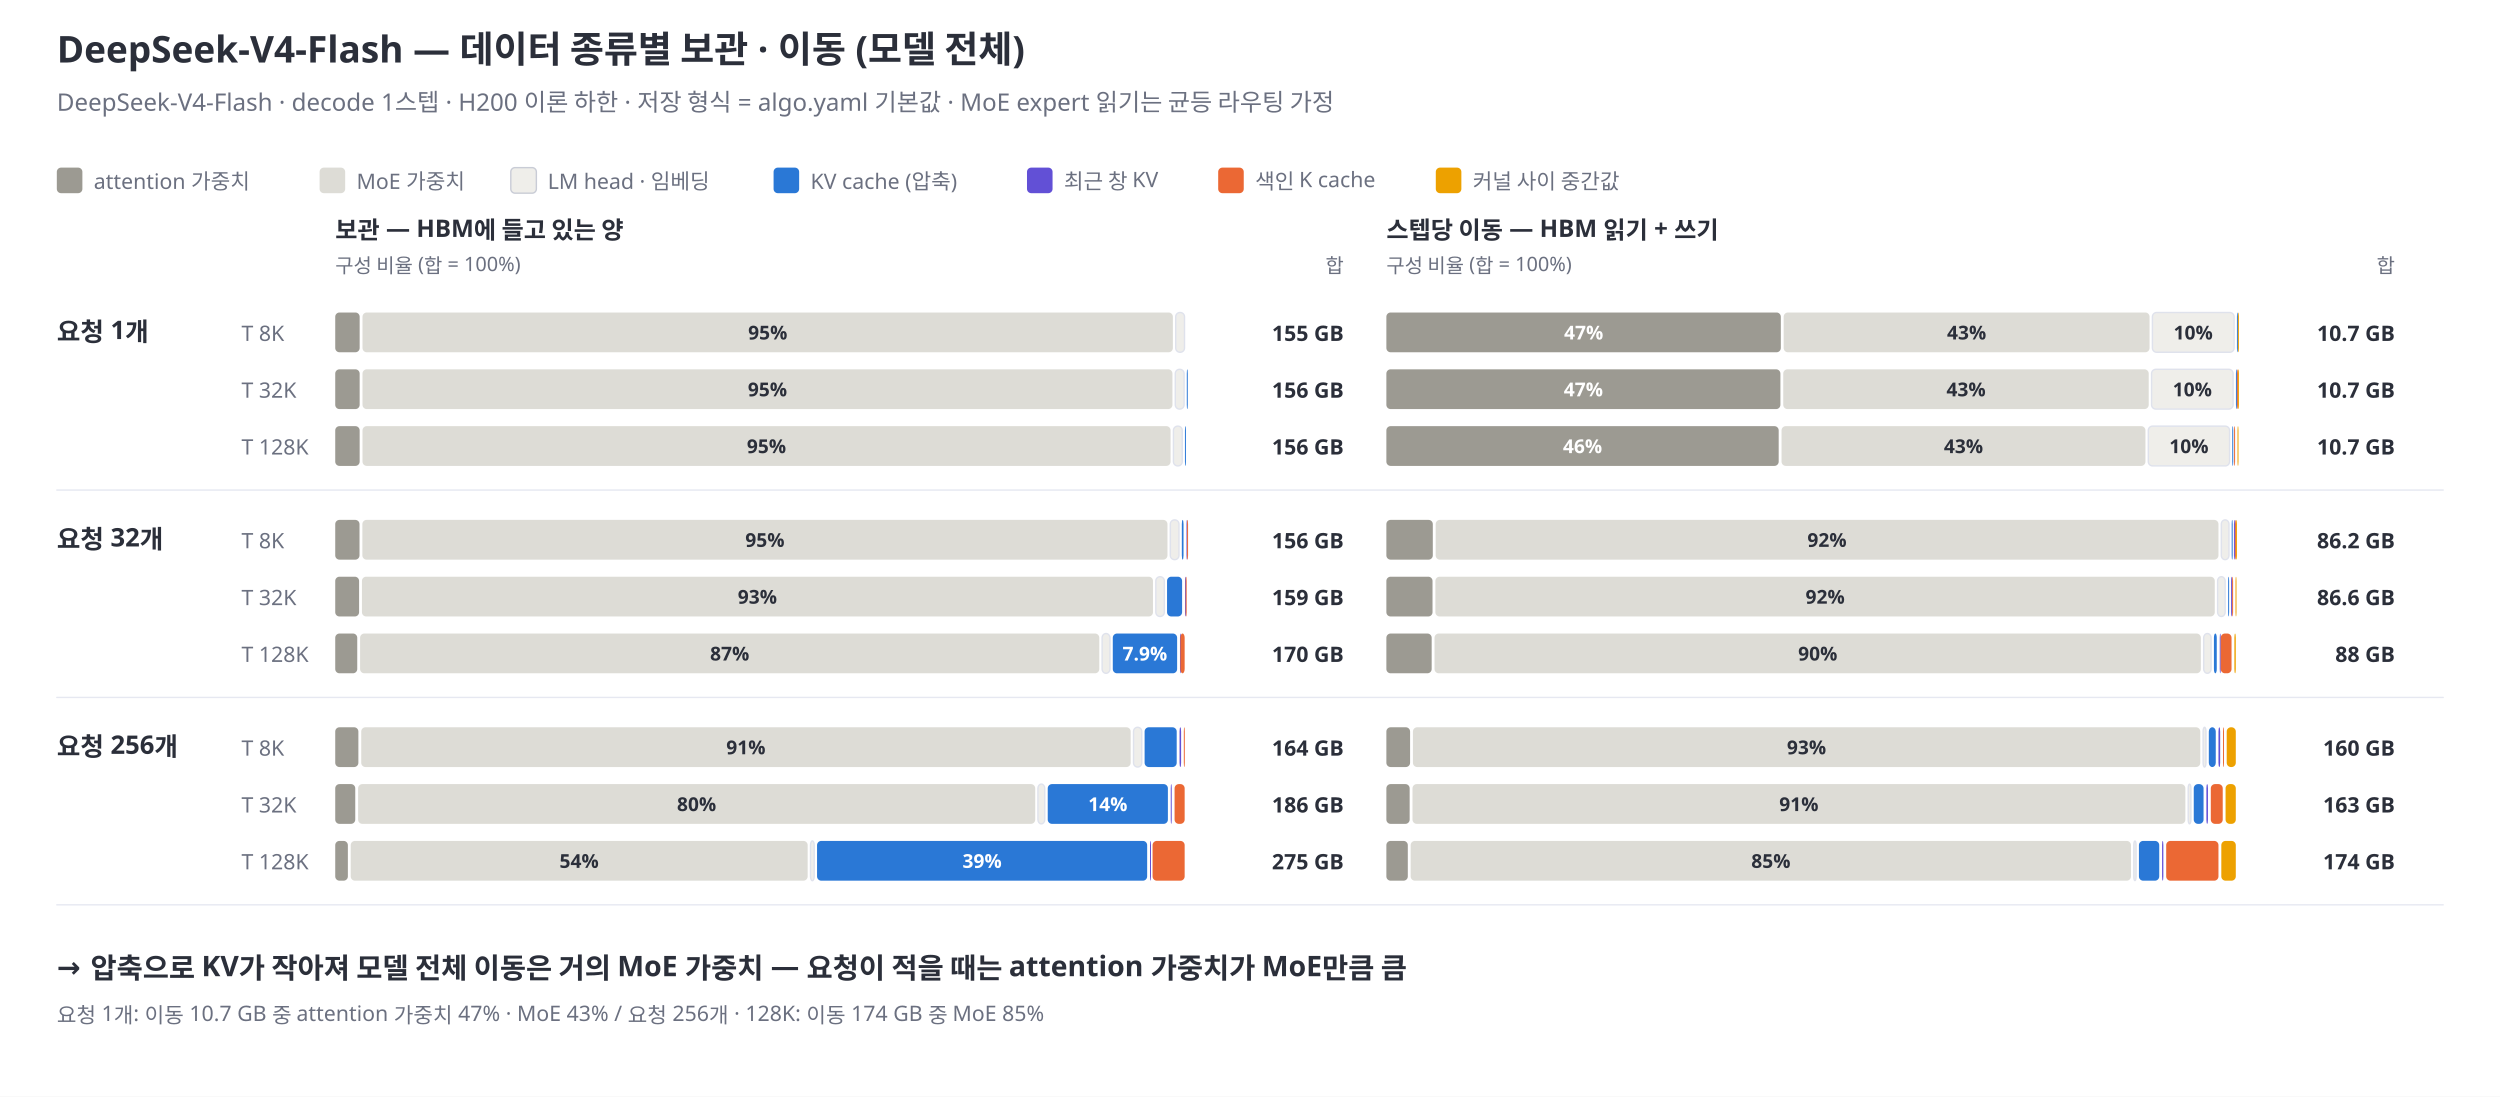
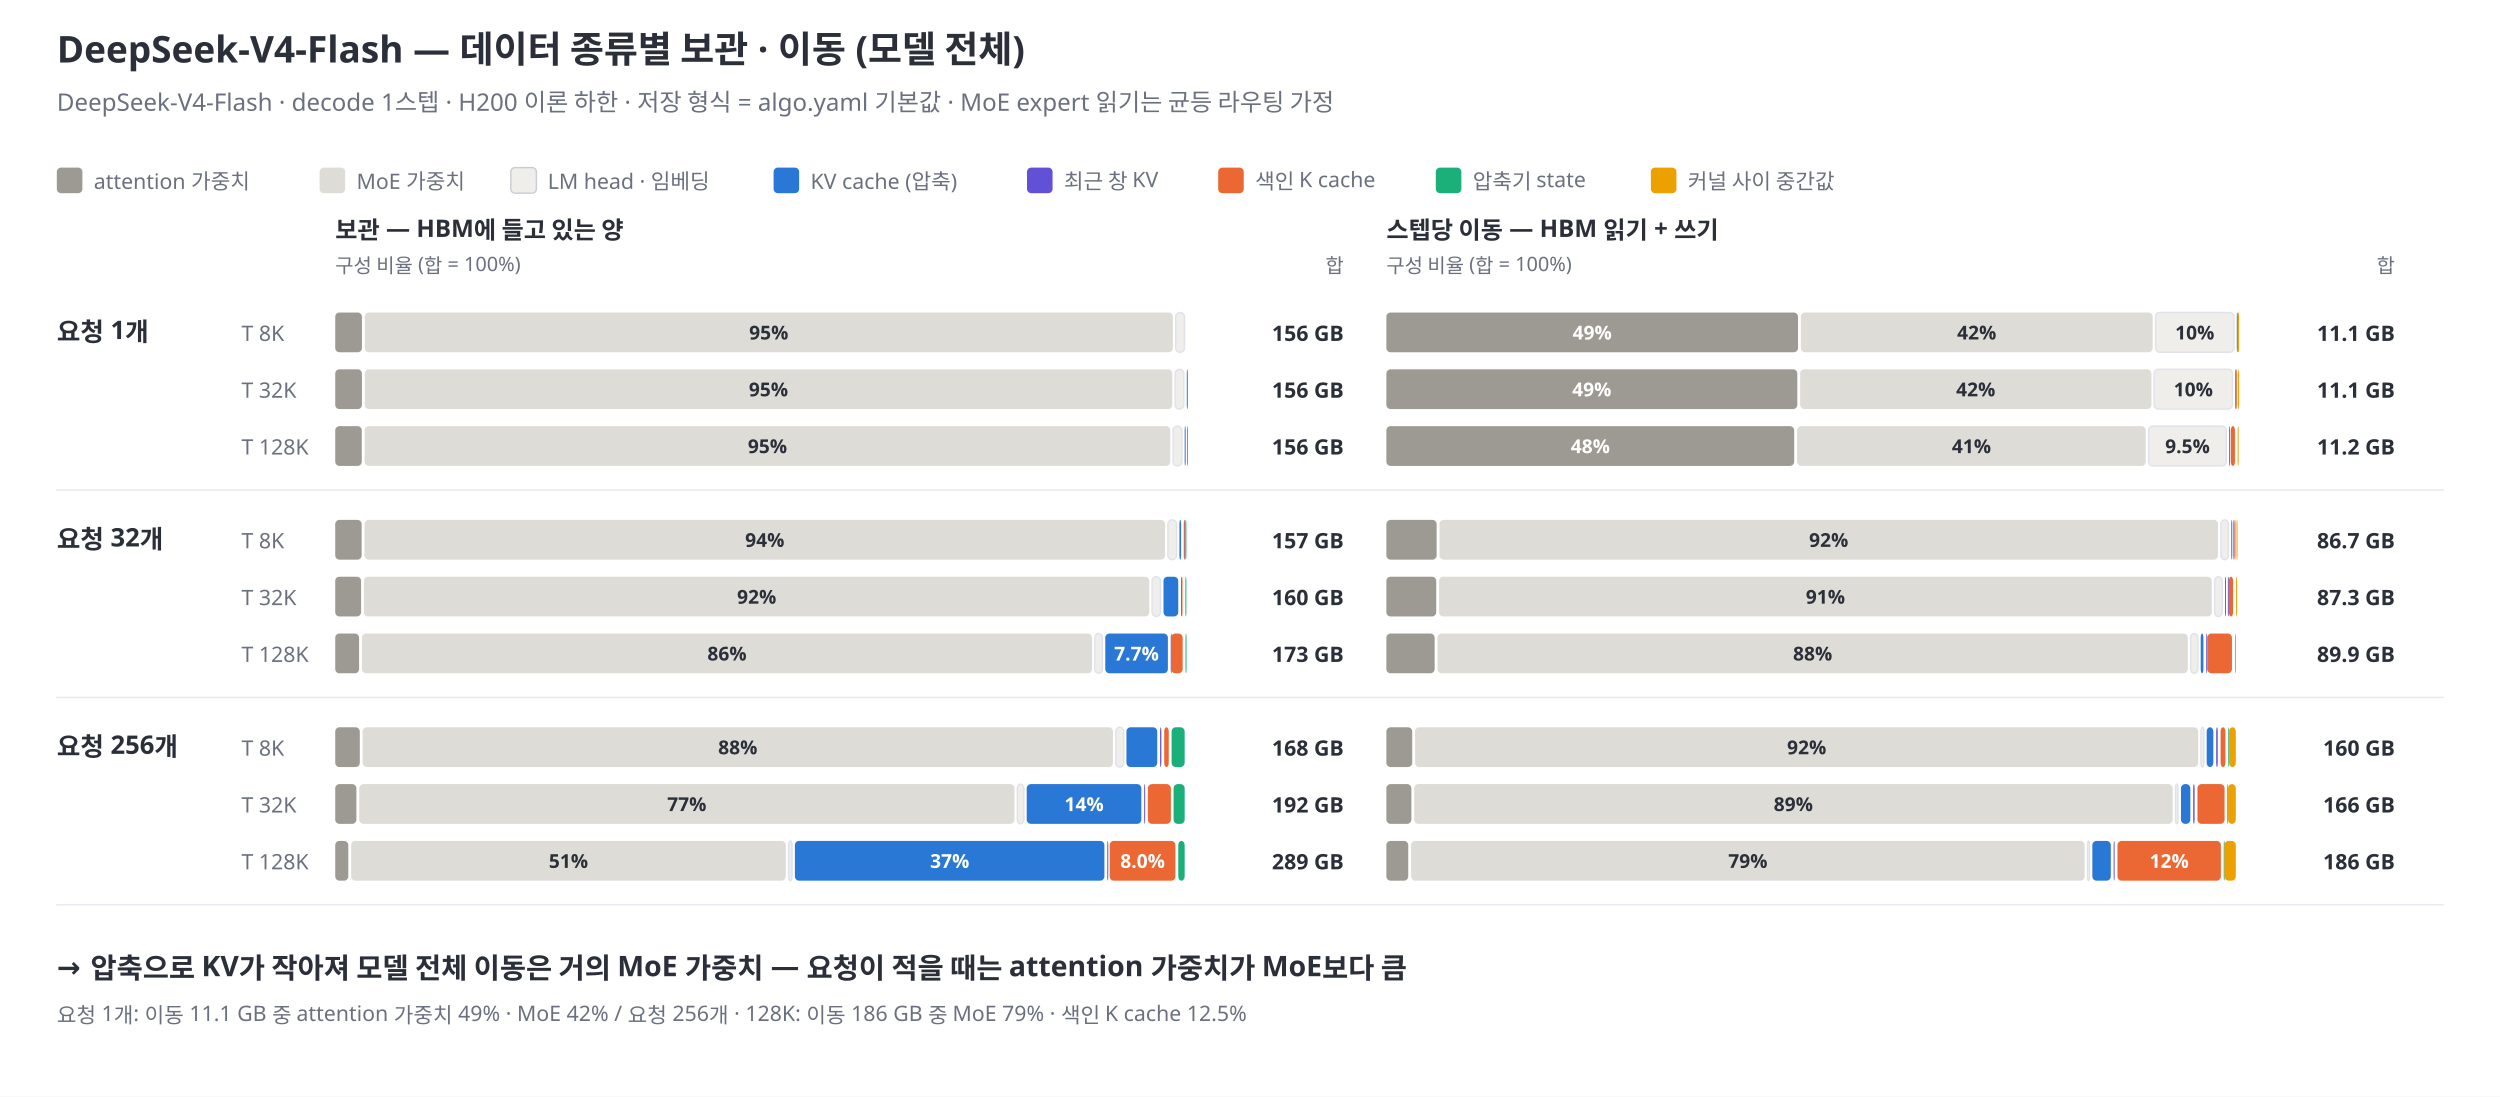
<svg xmlns="http://www.w3.org/2000/svg" viewBox="0 0 1760 772" width="1760" height="772">
  <rect width="100%" height="100%" fill="#ffffff" />
  <text x="40.0" y="44.0" font-family="'Noto Sans KR','Malgun Gothic',sans-serif" font-size="26" text-anchor="start" font-weight="700" fill="#2b2f3a">DeepSeek-V4-Flash — 데이터 종류별 보관 · 이동 (모델 전체)</text>
  <text x="40.0" y="78.0" font-family="'Noto Sans KR','Malgun Gothic',sans-serif" font-size="17" text-anchor="start" font-weight="400" fill="#6b7080">DeepSeek-V4-Flash · decode 1스텝 · H200 이론 하한 · 저장 형식 = algo.yaml 기본값 · MoE expert 읽기는 균등 라우팅 가정</text>
  <rect x="40.0" y="118.0" width="18.0" height="18.0" rx="3" fill="#9c9a92" stroke="none" stroke-width="1" />
  <text x="66.0" y="133.0" font-family="'Noto Sans KR','Malgun Gothic',sans-serif" font-size="15" text-anchor="start" font-weight="400" fill="#6b7080">attention 가중치</text>
  <rect x="225.0" y="118.0" width="18.0" height="18.0" rx="3" fill="#dddcd6" stroke="none" stroke-width="1" />
  <text x="251.0" y="133.0" font-family="'Noto Sans KR','Malgun Gothic',sans-serif" font-size="15" text-anchor="start" font-weight="400" fill="#6b7080">MoE 가중치</text>
  <rect x="359.6" y="118.0" width="18.0" height="18.0" rx="3" fill="#efeeea" stroke="#c9ccd6" stroke-width="1" />
  <text x="385.6" y="133.0" font-family="'Noto Sans KR','Malgun Gothic',sans-serif" font-size="15" text-anchor="start" font-weight="400" fill="#6b7080">LM head · 임베딩</text>
  <rect x="544.6" y="118.0" width="18.0" height="18.0" rx="3" fill="#2a78d6" stroke="none" stroke-width="1" />
  <text x="570.6" y="133.0" font-family="'Noto Sans KR','Malgun Gothic',sans-serif" font-size="15" text-anchor="start" font-weight="400" fill="#6b7080">KV cache (압축)</text>
  <rect x="723.0" y="118.0" width="18.0" height="18.0" rx="3" fill="#6250d6" stroke="none" stroke-width="1" />
  <text x="749.0" y="133.0" font-family="'Noto Sans KR','Malgun Gothic',sans-serif" font-size="15" text-anchor="start" font-weight="400" fill="#6b7080">최근 창 KV</text>
  <rect x="857.6" y="118.0" width="18.0" height="18.0" rx="3" fill="#eb6834" stroke="none" stroke-width="1" />
  <text x="883.6" y="133.0" font-family="'Noto Sans KR','Malgun Gothic',sans-serif" font-size="15" text-anchor="start" font-weight="400" fill="#6b7080">색인 K cache</text>
-   <rect x="1010.8" y="118.0" width="18.0" height="18.0" rx="3" fill="#eda100" stroke="none" stroke-width="1" />
-   <text x="1036.8" y="133.0" font-family="'Noto Sans KR','Malgun Gothic',sans-serif" font-size="15" text-anchor="start" font-weight="400" fill="#6b7080">커널 사이 중간값</text>
+   <rect x="1010.8" y="118.0" width="18.0" height="18.0" rx="3" fill="#1baf7a" stroke="none" stroke-width="1" />
+   <text x="1036.8" y="133.0" font-family="'Noto Sans KR','Malgun Gothic',sans-serif" font-size="15" text-anchor="start" font-weight="400" fill="#6b7080">압축기 state</text>
+   <rect x="1162.2" y="118.0" width="18.0" height="18.0" rx="3" fill="#eda100" stroke="none" stroke-width="1" />
+   <text x="1188.2" y="133.0" font-family="'Noto Sans KR','Malgun Gothic',sans-serif" font-size="15" text-anchor="start" font-weight="400" fill="#6b7080">커널 사이 중간값</text>
  <text x="236.0" y="168.0" font-family="'Noto Sans KR','Malgun Gothic',sans-serif" font-size="17" text-anchor="start" font-weight="700" fill="#2b2f3a">보관 — HBM에 들고 있는 양</text>
  <text x="236.0" y="192.0" font-family="'Noto Sans KR','Malgun Gothic',sans-serif" font-size="14" text-anchor="start" font-weight="400" fill="#6b7080">구성 비율 (합 = 100%)</text>
  <text x="976.0" y="168.0" font-family="'Noto Sans KR','Malgun Gothic',sans-serif" font-size="17" text-anchor="start" font-weight="700" fill="#2b2f3a">스텝당 이동 — HBM 읽기 + 쓰기</text>
  <text x="976.0" y="192.0" font-family="'Noto Sans KR','Malgun Gothic',sans-serif" font-size="14" text-anchor="start" font-weight="400" fill="#6b7080">구성 비율 (합 = 100%)</text>
  <text x="946.0" y="192.0" font-family="'Noto Sans KR','Malgun Gothic',sans-serif" font-size="14" text-anchor="end" font-weight="400" fill="#6b7080">합</text>
  <text x="1686.0" y="192.0" font-family="'Noto Sans KR','Malgun Gothic',sans-serif" font-size="14" text-anchor="end" font-weight="400" fill="#6b7080">합</text>
  <text x="40.0" y="240.0" font-family="'Noto Sans KR','Malgun Gothic',sans-serif" font-size="18" text-anchor="start" font-weight="700" fill="#2b2f3a">요청 1개</text>
-   <rect x="236.0" y="220.0" width="17.2" height="28.0" rx="3" fill="#9c9a92" stroke="none" stroke-width="1" />
-   <rect x="255.2" y="220.0" width="570.5" height="28.0" rx="3" fill="#dddcd6" stroke="none" stroke-width="1" />
-   <text x="540.5" y="239.0" font-family="'Noto Sans KR','Malgun Gothic',sans-serif" font-size="13.5" text-anchor="middle" font-weight="700" fill="#2b2f3a">95%</text>
+   <rect x="236.0" y="220.0" width="18.8" height="28.0" rx="3" fill="#9c9a92" stroke="none" stroke-width="1" />
+   <rect x="256.8" y="220.0" width="568.9" height="28.0" rx="3" fill="#dddcd6" stroke="none" stroke-width="1" />
+   <text x="541.2" y="239.0" font-family="'Noto Sans KR','Malgun Gothic',sans-serif" font-size="13.5" text-anchor="middle" font-weight="700" fill="#2b2f3a">95%</text>
  <rect x="827.7" y="220.0" width="6.2" height="28.0" rx="3" fill="#efeeea" stroke="#dfe2ec" stroke-width="1" />
-   <text x="946.0" y="240.0" font-family="'Noto Sans KR','Malgun Gothic',sans-serif" font-size="15" text-anchor="end" font-weight="700" fill="#2b2f3a">155 GB</text>
-   <rect x="976.0" y="220.0" width="277.7" height="28.0" rx="3" fill="#9c9a92" stroke="none" stroke-width="1" />
-   <text x="1114.9" y="239.0" font-family="'Noto Sans KR','Malgun Gothic',sans-serif" font-size="13.5" text-anchor="middle" font-weight="700" fill="#ffffff">47%</text>
-   <rect x="1255.7" y="220.0" width="257.6" height="28.0" rx="3" fill="#dddcd6" stroke="none" stroke-width="1" />
-   <text x="1384.5" y="239.0" font-family="'Noto Sans KR','Malgun Gothic',sans-serif" font-size="13.5" text-anchor="middle" font-weight="700" fill="#2b2f3a">43%</text>
-   <rect x="1515.3" y="220.0" width="57.5" height="28.0" rx="3" fill="#efeeea" stroke="#dfe2ec" stroke-width="1" />
-   <text x="1544.0" y="239.0" font-family="'Noto Sans KR','Malgun Gothic',sans-serif" font-size="13.5" text-anchor="middle" font-weight="700" fill="#2b2f3a">10%</text>
-   <rect x="1574.8" y="220.0" width="0.7" height="28.0" rx="3" fill="#2a78d6" stroke="none" stroke-width="1" />
-   <rect x="1575.5" y="220.0" width="0.7" height="28.0" rx="3" fill="#eda100" stroke="none" stroke-width="1" />
-   <text x="1686.0" y="240.0" font-family="'Noto Sans KR','Malgun Gothic',sans-serif" font-size="15" text-anchor="end" font-weight="700" fill="#2b2f3a">10.7 GB</text>
+   <text x="946.0" y="240.0" font-family="'Noto Sans KR','Malgun Gothic',sans-serif" font-size="15" text-anchor="end" font-weight="700" fill="#2b2f3a">156 GB</text>
+   <rect x="976.0" y="220.0" width="289.8" height="28.0" rx="3" fill="#9c9a92" stroke="none" stroke-width="1" />
+   <text x="1120.9" y="239.0" font-family="'Noto Sans KR','Malgun Gothic',sans-serif" font-size="13.5" text-anchor="middle" font-weight="700" fill="#ffffff">49%</text>
+   <rect x="1267.8" y="220.0" width="247.7" height="28.0" rx="3" fill="#dddcd6" stroke="none" stroke-width="1" />
+   <text x="1391.6" y="239.0" font-family="'Noto Sans KR','Malgun Gothic',sans-serif" font-size="13.5" text-anchor="middle" font-weight="700" fill="#2b2f3a">42%</text>
+   <rect x="1517.5" y="220.0" width="55.2" height="28.0" rx="3" fill="#efeeea" stroke="#dfe2ec" stroke-width="1" />
+   <text x="1545.1" y="239.0" font-family="'Noto Sans KR','Malgun Gothic',sans-serif" font-size="13.5" text-anchor="middle" font-weight="700" fill="#2b2f3a">10%</text>
+   <rect x="1574.7" y="220.0" width="0.7" height="28.0" rx="3" fill="#2a78d6" stroke="none" stroke-width="1" />
+   <rect x="1575.3" y="220.0" width="0.7" height="28.0" rx="3" fill="#eb6834" stroke="none" stroke-width="1" />
+   <rect x="1575.6" y="220.0" width="0.7" height="28.0" rx="3" fill="#eda100" stroke="none" stroke-width="1" />
+   <text x="1686.0" y="240.0" font-family="'Noto Sans KR','Malgun Gothic',sans-serif" font-size="15" text-anchor="end" font-weight="700" fill="#2b2f3a">11.1 GB</text>
  <text x="170.0" y="240.0" font-family="'Noto Sans KR','Malgun Gothic',sans-serif" font-size="15" text-anchor="start" font-weight="400" fill="#6b7080">T 8K</text>
-   <rect x="236.0" y="260.0" width="17.2" height="28.0" rx="3" fill="#9c9a92" stroke="none" stroke-width="1" />
-   <rect x="255.2" y="260.0" width="570.2" height="28.0" rx="3" fill="#dddcd6" stroke="none" stroke-width="1" />
-   <text x="540.3" y="279.0" font-family="'Noto Sans KR','Malgun Gothic',sans-serif" font-size="13.5" text-anchor="middle" font-weight="700" fill="#2b2f3a">95%</text>
-   <rect x="827.4" y="260.0" width="6.2" height="28.0" rx="3" fill="#efeeea" stroke="#dfe2ec" stroke-width="1" />
+   <rect x="236.0" y="260.0" width="18.8" height="28.0" rx="3" fill="#9c9a92" stroke="none" stroke-width="1" />
+   <rect x="256.8" y="260.0" width="568.5" height="28.0" rx="3" fill="#dddcd6" stroke="none" stroke-width="1" />
+   <text x="541.0" y="279.0" font-family="'Noto Sans KR','Malgun Gothic',sans-serif" font-size="13.5" text-anchor="middle" font-weight="700" fill="#2b2f3a">95%</text>
+   <rect x="827.3" y="260.0" width="6.1" height="28.0" rx="3" fill="#efeeea" stroke="#dfe2ec" stroke-width="1" />
  <rect x="835.5" y="260.0" width="0.7" height="28.0" rx="3" fill="#2a78d6" stroke="none" stroke-width="1" />
  <text x="946.0" y="280.0" font-family="'Noto Sans KR','Malgun Gothic',sans-serif" font-size="15" text-anchor="end" font-weight="700" fill="#2b2f3a">156 GB</text>
-   <rect x="976.0" y="260.0" width="277.4" height="28.0" rx="3" fill="#9c9a92" stroke="none" stroke-width="1" />
-   <text x="1114.7" y="279.0" font-family="'Noto Sans KR','Malgun Gothic',sans-serif" font-size="13.5" text-anchor="middle" font-weight="700" fill="#ffffff">47%</text>
-   <rect x="1255.4" y="260.0" width="257.3" height="28.0" rx="3" fill="#dddcd6" stroke="none" stroke-width="1" />
-   <text x="1384.1" y="279.0" font-family="'Noto Sans KR','Malgun Gothic',sans-serif" font-size="13.5" text-anchor="middle" font-weight="700" fill="#2b2f3a">43%</text>
-   <rect x="1514.7" y="260.0" width="57.4" height="28.0" rx="3" fill="#efeeea" stroke="#dfe2ec" stroke-width="1" />
-   <text x="1543.4" y="279.0" font-family="'Noto Sans KR','Malgun Gothic',sans-serif" font-size="13.5" text-anchor="middle" font-weight="700" fill="#2b2f3a">10%</text>
-   <rect x="1574.1" y="260.0" width="0.7" height="28.0" rx="3" fill="#2a78d6" stroke="none" stroke-width="1" />
-   <rect x="1574.8" y="260.0" width="0.7" height="28.0" rx="3" fill="#eb6834" stroke="none" stroke-width="1" />
-   <rect x="1575.5" y="260.0" width="0.7" height="28.0" rx="3" fill="#eda100" stroke="none" stroke-width="1" />
-   <text x="1686.0" y="280.0" font-family="'Noto Sans KR','Malgun Gothic',sans-serif" font-size="15" text-anchor="end" font-weight="700" fill="#2b2f3a">10.7 GB</text>
+   <rect x="976.0" y="260.0" width="289.3" height="28.0" rx="3" fill="#9c9a92" stroke="none" stroke-width="1" />
+   <text x="1120.6" y="279.0" font-family="'Noto Sans KR','Malgun Gothic',sans-serif" font-size="13.5" text-anchor="middle" font-weight="700" fill="#ffffff">49%</text>
+   <rect x="1267.3" y="260.0" width="247.3" height="28.0" rx="3" fill="#dddcd6" stroke="none" stroke-width="1" />
+   <text x="1390.9" y="279.0" font-family="'Noto Sans KR','Malgun Gothic',sans-serif" font-size="13.5" text-anchor="middle" font-weight="700" fill="#2b2f3a">42%</text>
+   <rect x="1516.5" y="260.0" width="55.1" height="28.0" rx="3" fill="#efeeea" stroke="#dfe2ec" stroke-width="1" />
+   <text x="1544.1" y="279.0" font-family="'Noto Sans KR','Malgun Gothic',sans-serif" font-size="13.5" text-anchor="middle" font-weight="700" fill="#2b2f3a">10%</text>
+   <rect x="1573.6" y="260.0" width="0.7" height="28.0" rx="3" fill="#2a78d6" stroke="none" stroke-width="1" />
+   <rect x="1574.3" y="260.0" width="0.7" height="28.0" rx="3" fill="#eb6834" stroke="none" stroke-width="1" />
+   <rect x="1575.6" y="260.0" width="0.7" height="28.0" rx="3" fill="#eda100" stroke="none" stroke-width="1" />
+   <text x="1686.0" y="280.0" font-family="'Noto Sans KR','Malgun Gothic',sans-serif" font-size="15" text-anchor="end" font-weight="700" fill="#2b2f3a">11.1 GB</text>
  <text x="170.0" y="280.0" font-family="'Noto Sans KR','Malgun Gothic',sans-serif" font-size="15" text-anchor="start" font-weight="400" fill="#6b7080">T 32K</text>
-   <rect x="236.0" y="300.0" width="17.2" height="28.0" rx="3" fill="#9c9a92" stroke="none" stroke-width="1" />
-   <rect x="255.2" y="300.0" width="568.9" height="28.0" rx="3" fill="#dddcd6" stroke="none" stroke-width="1" />
-   <text x="539.6" y="319.0" font-family="'Noto Sans KR','Malgun Gothic',sans-serif" font-size="13.5" text-anchor="middle" font-weight="700" fill="#2b2f3a">95%</text>
-   <rect x="826.1" y="300.0" width="6.2" height="28.0" rx="3" fill="#efeeea" stroke="#dfe2ec" stroke-width="1" />
-   <rect x="834.2" y="300.0" width="0.7" height="28.0" rx="3" fill="#2a78d6" stroke="none" stroke-width="1" />
+   <rect x="236.0" y="300.0" width="18.7" height="28.0" rx="3" fill="#9c9a92" stroke="none" stroke-width="1" />
+   <rect x="256.7" y="300.0" width="567.2" height="28.0" rx="3" fill="#dddcd6" stroke="none" stroke-width="1" />
+   <text x="540.3" y="319.0" font-family="'Noto Sans KR','Malgun Gothic',sans-serif" font-size="13.5" text-anchor="middle" font-weight="700" fill="#2b2f3a">95%</text>
+   <rect x="825.9" y="300.0" width="6.1" height="28.0" rx="3" fill="#efeeea" stroke="#dfe2ec" stroke-width="1" />
+   <rect x="834.0" y="300.0" width="0.7" height="28.0" rx="3" fill="#2a78d6" stroke="none" stroke-width="1" />
+   <rect x="835.6" y="300.0" width="0.7" height="28.0" rx="3" fill="#eb6834" stroke="none" stroke-width="1" />
  <text x="946.0" y="320.0" font-family="'Noto Sans KR','Malgun Gothic',sans-serif" font-size="15" text-anchor="end" font-weight="700" fill="#2b2f3a">156 GB</text>
-   <rect x="976.0" y="300.0" width="276.2" height="28.0" rx="3" fill="#9c9a92" stroke="none" stroke-width="1" />
-   <text x="1114.1" y="319.0" font-family="'Noto Sans KR','Malgun Gothic',sans-serif" font-size="13.5" text-anchor="middle" font-weight="700" fill="#ffffff">46%</text>
-   <rect x="1254.2" y="300.0" width="256.2" height="28.0" rx="3" fill="#dddcd6" stroke="none" stroke-width="1" />
-   <text x="1382.3" y="319.0" font-family="'Noto Sans KR','Malgun Gothic',sans-serif" font-size="13.5" text-anchor="middle" font-weight="700" fill="#2b2f3a">43%</text>
-   <rect x="1512.4" y="300.0" width="57.2" height="28.0" rx="3" fill="#efeeea" stroke="#dfe2ec" stroke-width="1" />
-   <text x="1541.0" y="319.0" font-family="'Noto Sans KR','Malgun Gothic',sans-serif" font-size="13.5" text-anchor="middle" font-weight="700" fill="#2b2f3a">10%</text>
-   <rect x="1571.5" y="300.0" width="0.7" height="28.0" rx="3" fill="#2a78d6" stroke="none" stroke-width="1" />
-   <rect x="1572.8" y="300.0" width="0.7" height="28.0" rx="3" fill="#eb6834" stroke="none" stroke-width="1" />
-   <rect x="1575.2" y="300.0" width="0.7" height="28.0" rx="3" fill="#eda100" stroke="none" stroke-width="1" />
-   <text x="1686.0" y="320.0" font-family="'Noto Sans KR','Malgun Gothic',sans-serif" font-size="15" text-anchor="end" font-weight="700" fill="#2b2f3a">10.7 GB</text>
+   <rect x="976.0" y="300.0" width="287.1" height="28.0" rx="3" fill="#9c9a92" stroke="none" stroke-width="1" />
+   <text x="1119.6" y="319.0" font-family="'Noto Sans KR','Malgun Gothic',sans-serif" font-size="13.5" text-anchor="middle" font-weight="700" fill="#ffffff">48%</text>
+   <rect x="1265.1" y="300.0" width="245.5" height="28.0" rx="3" fill="#dddcd6" stroke="none" stroke-width="1" />
+   <text x="1387.9" y="319.0" font-family="'Noto Sans KR','Malgun Gothic',sans-serif" font-size="13.5" text-anchor="middle" font-weight="700" fill="#2b2f3a">41%</text>
+   <rect x="1512.6" y="300.0" width="54.7" height="28.0" rx="3" fill="#efeeea" stroke="#dfe2ec" stroke-width="1" />
+   <text x="1540.0" y="319.0" font-family="'Noto Sans KR','Malgun Gothic',sans-serif" font-size="13.5" text-anchor="middle" font-weight="700" fill="#2b2f3a">9.5%</text>
+   <rect x="1569.3" y="300.0" width="0.7" height="28.0" rx="3" fill="#2a78d6" stroke="none" stroke-width="1" />
+   <rect x="1570.5" y="300.0" width="2.9" height="28.0" rx="3" fill="#eb6834" stroke="none" stroke-width="1" />
+   <rect x="1575.3" y="300.0" width="0.7" height="28.0" rx="3" fill="#eda100" stroke="none" stroke-width="1" />
+   <text x="1686.0" y="320.0" font-family="'Noto Sans KR','Malgun Gothic',sans-serif" font-size="15" text-anchor="end" font-weight="700" fill="#2b2f3a">11.2 GB</text>
  <text x="170.0" y="320.0" font-family="'Noto Sans KR','Malgun Gothic',sans-serif" font-size="15" text-anchor="start" font-weight="400" fill="#6b7080">T 128K</text>
  <line x1="40.0" y1="345.0" x2="1720.0" y2="345.0" stroke="#e6e8f1" stroke-width="1" stroke-linecap="round" />
  <text x="40.0" y="386.0" font-family="'Noto Sans KR','Malgun Gothic',sans-serif" font-size="18" text-anchor="start" font-weight="700" fill="#2b2f3a">요청 32개</text>
-   <rect x="236.0" y="366.0" width="17.1" height="28.0" rx="3" fill="#9c9a92" stroke="none" stroke-width="1" />
-   <rect x="255.1" y="366.0" width="566.8" height="28.0" rx="3" fill="#dddcd6" stroke="none" stroke-width="1" />
-   <text x="538.5" y="385.0" font-family="'Noto Sans KR','Malgun Gothic',sans-serif" font-size="13.5" text-anchor="middle" font-weight="700" fill="#2b2f3a">95%</text>
-   <rect x="823.9" y="366.0" width="6.1" height="28.0" rx="3" fill="#efeeea" stroke="#dfe2ec" stroke-width="1" />
-   <rect x="832.0" y="366.0" width="1.2" height="28.0" rx="3" fill="#2a78d6" stroke="none" stroke-width="1" />
-   <rect x="835.3" y="366.0" width="0.7" height="28.0" rx="3" fill="#6250d6" stroke="none" stroke-width="1" />
-   <rect x="835.7" y="366.0" width="0.7" height="28.0" rx="3" fill="#eb6834" stroke="none" stroke-width="1" />
-   <text x="946.0" y="386.0" font-family="'Noto Sans KR','Malgun Gothic',sans-serif" font-size="15" text-anchor="end" font-weight="700" fill="#2b2f3a">156 GB</text>
-   <rect x="976.0" y="366.0" width="32.7" height="28.0" rx="3" fill="#9c9a92" stroke="none" stroke-width="1" />
-   <rect x="1010.7" y="366.0" width="551.1" height="28.0" rx="3" fill="#dddcd6" stroke="none" stroke-width="1" />
-   <text x="1286.2" y="385.0" font-family="'Noto Sans KR','Malgun Gothic',sans-serif" font-size="13.5" text-anchor="middle" font-weight="700" fill="#2b2f3a">92%</text>
-   <rect x="1563.8" y="366.0" width="5.4" height="28.0" rx="3" fill="#efeeea" stroke="#dfe2ec" stroke-width="1" />
-   <rect x="1571.1" y="366.0" width="0.7" height="28.0" rx="3" fill="#2a78d6" stroke="none" stroke-width="1" />
-   <rect x="1572.7" y="366.0" width="0.7" height="28.0" rx="3" fill="#6250d6" stroke="none" stroke-width="1" />
-   <rect x="1573.4" y="366.0" width="0.7" height="28.0" rx="3" fill="#eb6834" stroke="none" stroke-width="1" />
-   <rect x="1574.1" y="366.0" width="0.7" height="28.0" rx="3" fill="#eda100" stroke="none" stroke-width="1" />
-   <text x="1686.0" y="386.0" font-family="'Noto Sans KR','Malgun Gothic',sans-serif" font-size="15" text-anchor="end" font-weight="700" fill="#2b2f3a">86.2 GB</text>
+   <rect x="236.0" y="366.0" width="18.6" height="28.0" rx="3" fill="#9c9a92" stroke="none" stroke-width="1" />
+   <rect x="256.6" y="366.0" width="563.6" height="28.0" rx="3" fill="#dddcd6" stroke="none" stroke-width="1" />
+   <text x="538.4" y="385.0" font-family="'Noto Sans KR','Malgun Gothic',sans-serif" font-size="13.5" text-anchor="middle" font-weight="700" fill="#2b2f3a">94%</text>
+   <rect x="822.2" y="366.0" width="6.1" height="28.0" rx="3" fill="#efeeea" stroke="#dfe2ec" stroke-width="1" />
+   <rect x="830.3" y="366.0" width="1.2" height="28.0" rx="3" fill="#2a78d6" stroke="none" stroke-width="1" />
+   <rect x="833.4" y="366.0" width="0.7" height="28.0" rx="3" fill="#6250d6" stroke="none" stroke-width="1" />
+   <rect x="833.8" y="366.0" width="0.7" height="28.0" rx="3" fill="#eb6834" stroke="none" stroke-width="1" />
+   <rect x="834.5" y="366.0" width="0.7" height="28.0" rx="3" fill="#1baf7a" stroke="none" stroke-width="1" />
+   <text x="946.0" y="386.0" font-family="'Noto Sans KR','Malgun Gothic',sans-serif" font-size="15" text-anchor="end" font-weight="700" fill="#2b2f3a">157 GB</text>
+   <rect x="976.0" y="366.0" width="35.4" height="28.0" rx="3" fill="#9c9a92" stroke="none" stroke-width="1" />
+   <rect x="1013.4" y="366.0" width="548.1" height="28.0" rx="3" fill="#dddcd6" stroke="none" stroke-width="1" />
+   <text x="1287.4" y="385.0" font-family="'Noto Sans KR','Malgun Gothic',sans-serif" font-size="13.5" text-anchor="middle" font-weight="700" fill="#2b2f3a">92%</text>
+   <rect x="1563.5" y="366.0" width="5.3" height="28.0" rx="3" fill="#efeeea" stroke="#dfe2ec" stroke-width="1" />
+   <rect x="1570.8" y="366.0" width="0.7" height="28.0" rx="3" fill="#2a78d6" stroke="none" stroke-width="1" />
+   <rect x="1572.3" y="366.0" width="0.7" height="28.0" rx="3" fill="#6250d6" stroke="none" stroke-width="1" />
+   <rect x="1573.1" y="366.0" width="0.7" height="28.0" rx="3" fill="#eb6834" stroke="none" stroke-width="1" />
+   <rect x="1574.5" y="366.0" width="0.7" height="28.0" rx="3" fill="#eda100" stroke="none" stroke-width="1" />
+   <text x="1686.0" y="386.0" font-family="'Noto Sans KR','Malgun Gothic',sans-serif" font-size="15" text-anchor="end" font-weight="700" fill="#2b2f3a">86.7 GB</text>
  <text x="170.0" y="386.0" font-family="'Noto Sans KR','Malgun Gothic',sans-serif" font-size="15" text-anchor="start" font-weight="400" fill="#6b7080">T 8K</text>
-   <rect x="236.0" y="406.0" width="16.8" height="28.0" rx="3" fill="#9c9a92" stroke="none" stroke-width="1" />
-   <rect x="254.8" y="406.0" width="556.9" height="28.0" rx="3" fill="#dddcd6" stroke="none" stroke-width="1" />
-   <text x="533.2" y="425.0" font-family="'Noto Sans KR','Malgun Gothic',sans-serif" font-size="13.5" text-anchor="middle" font-weight="700" fill="#2b2f3a">93%</text>
-   <rect x="813.7" y="406.0" width="6.0" height="28.0" rx="3" fill="#efeeea" stroke="#dfe2ec" stroke-width="1" />
-   <rect x="821.6" y="406.0" width="10.6" height="28.0" rx="3" fill="#2a78d6" stroke="none" stroke-width="1" />
-   <rect x="834.3" y="406.0" width="0.7" height="28.0" rx="3" fill="#6250d6" stroke="none" stroke-width="1" />
-   <rect x="834.7" y="406.0" width="0.7" height="28.0" rx="3" fill="#eb6834" stroke="none" stroke-width="1" />
-   <text x="946.0" y="426.0" font-family="'Noto Sans KR','Malgun Gothic',sans-serif" font-size="15" text-anchor="end" font-weight="700" fill="#2b2f3a">159 GB</text>
-   <rect x="976.0" y="406.0" width="32.5" height="28.0" rx="3" fill="#9c9a92" stroke="none" stroke-width="1" />
-   <rect x="1010.5" y="406.0" width="548.7" height="28.0" rx="3" fill="#dddcd6" stroke="none" stroke-width="1" />
-   <text x="1284.9" y="425.0" font-family="'Noto Sans KR','Malgun Gothic',sans-serif" font-size="13.5" text-anchor="middle" font-weight="700" fill="#2b2f3a">92%</text>
-   <rect x="1561.2" y="406.0" width="5.3" height="28.0" rx="3" fill="#efeeea" stroke="#dfe2ec" stroke-width="1" />
-   <rect x="1568.6" y="406.0" width="0.7" height="28.0" rx="3" fill="#2a78d6" stroke="none" stroke-width="1" />
-   <rect x="1570.7" y="406.0" width="0.7" height="28.0" rx="3" fill="#6250d6" stroke="none" stroke-width="1" />
-   <rect x="1571.4" y="406.0" width="0.7" height="28.0" rx="3" fill="#eb6834" stroke="none" stroke-width="1" />
-   <rect x="1573.8" y="406.0" width="0.7" height="28.0" rx="3" fill="#eda100" stroke="none" stroke-width="1" />
-   <text x="1686.0" y="426.0" font-family="'Noto Sans KR','Malgun Gothic',sans-serif" font-size="15" text-anchor="end" font-weight="700" fill="#2b2f3a">86.6 GB</text>
+   <rect x="236.0" y="406.0" width="18.2" height="28.0" rx="3" fill="#9c9a92" stroke="none" stroke-width="1" />
+   <rect x="256.2" y="406.0" width="552.9" height="28.0" rx="3" fill="#dddcd6" stroke="none" stroke-width="1" />
+   <text x="532.7" y="425.0" font-family="'Noto Sans KR','Malgun Gothic',sans-serif" font-size="13.5" text-anchor="middle" font-weight="700" fill="#2b2f3a">92%</text>
+   <rect x="811.1" y="406.0" width="5.9" height="28.0" rx="3" fill="#efeeea" stroke="#dfe2ec" stroke-width="1" />
+   <rect x="819.1" y="406.0" width="10.4" height="28.0" rx="3" fill="#2a78d6" stroke="none" stroke-width="1" />
+   <rect x="831.4" y="406.0" width="0.7" height="28.0" rx="3" fill="#6250d6" stroke="none" stroke-width="1" />
+   <rect x="831.8" y="406.0" width="0.7" height="28.0" rx="3" fill="#eb6834" stroke="none" stroke-width="1" />
+   <rect x="834.5" y="406.0" width="0.7" height="28.0" rx="3" fill="#1baf7a" stroke="none" stroke-width="1" />
+   <text x="946.0" y="426.0" font-family="'Noto Sans KR','Malgun Gothic',sans-serif" font-size="15" text-anchor="end" font-weight="700" fill="#2b2f3a">160 GB</text>
+   <rect x="976.0" y="406.0" width="35.1" height="28.0" rx="3" fill="#9c9a92" stroke="none" stroke-width="1" />
+   <rect x="1013.1" y="406.0" width="544.0" height="28.0" rx="3" fill="#dddcd6" stroke="none" stroke-width="1" />
+   <text x="1285.1" y="425.0" font-family="'Noto Sans KR','Malgun Gothic',sans-serif" font-size="13.5" text-anchor="middle" font-weight="700" fill="#2b2f3a">91%</text>
+   <rect x="1559.1" y="406.0" width="5.3" height="28.0" rx="3" fill="#efeeea" stroke="#dfe2ec" stroke-width="1" />
+   <rect x="1566.4" y="406.0" width="0.7" height="28.0" rx="3" fill="#2a78d6" stroke="none" stroke-width="1" />
+   <rect x="1568.4" y="406.0" width="0.7" height="28.0" rx="3" fill="#6250d6" stroke="none" stroke-width="1" />
+   <rect x="1569.1" y="406.0" width="3.0" height="28.0" rx="3" fill="#eb6834" stroke="none" stroke-width="1" />
+   <rect x="1574.2" y="406.0" width="0.7" height="28.0" rx="3" fill="#eda100" stroke="none" stroke-width="1" />
+   <text x="1686.0" y="426.0" font-family="'Noto Sans KR','Malgun Gothic',sans-serif" font-size="15" text-anchor="end" font-weight="700" fill="#2b2f3a">87.3 GB</text>
  <text x="170.0" y="426.0" font-family="'Noto Sans KR','Malgun Gothic',sans-serif" font-size="15" text-anchor="start" font-weight="400" fill="#6b7080">T 32K</text>
-   <rect x="236.0" y="446.0" width="15.5" height="28.0" rx="3" fill="#9c9a92" stroke="none" stroke-width="1" />
-   <rect x="253.5" y="446.0" width="520.4" height="28.0" rx="3" fill="#dddcd6" stroke="none" stroke-width="1" />
-   <text x="513.7" y="465.0" font-family="'Noto Sans KR','Malgun Gothic',sans-serif" font-size="13.5" text-anchor="middle" font-weight="700" fill="#2b2f3a">87%</text>
-   <rect x="775.9" y="446.0" width="5.5" height="28.0" rx="3" fill="#efeeea" stroke="#dfe2ec" stroke-width="1" />
-   <rect x="783.4" y="446.0" width="45.3" height="28.0" rx="3" fill="#2a78d6" stroke="none" stroke-width="1" />
-   <text x="806.0" y="465.0" font-family="'Noto Sans KR','Malgun Gothic',sans-serif" font-size="13.5" text-anchor="middle" font-weight="700" fill="#ffffff">7.9%</text>
-   <rect x="830.7" y="446.0" width="0.7" height="28.0" rx="3" fill="#6250d6" stroke="none" stroke-width="1" />
-   <rect x="831.0" y="446.0" width="3.0" height="28.0" rx="3" fill="#eb6834" stroke="none" stroke-width="1" />
-   <text x="946.0" y="466.0" font-family="'Noto Sans KR','Malgun Gothic',sans-serif" font-size="15" text-anchor="end" font-weight="700" fill="#2b2f3a">170 GB</text>
-   <rect x="976.0" y="446.0" width="31.9" height="28.0" rx="3" fill="#9c9a92" stroke="none" stroke-width="1" />
-   <rect x="1009.9" y="446.0" width="539.5" height="28.0" rx="3" fill="#dddcd6" stroke="none" stroke-width="1" />
-   <text x="1279.7" y="465.0" font-family="'Noto Sans KR','Malgun Gothic',sans-serif" font-size="13.5" text-anchor="middle" font-weight="700" fill="#2b2f3a">90%</text>
-   <rect x="1551.4" y="446.0" width="5.2" height="28.0" rx="3" fill="#efeeea" stroke="#dfe2ec" stroke-width="1" />
-   <rect x="1558.6" y="446.0" width="2.0" height="28.0" rx="3" fill="#2a78d6" stroke="none" stroke-width="1" />
-   <rect x="1562.7" y="446.0" width="0.7" height="28.0" rx="3" fill="#6250d6" stroke="none" stroke-width="1" />
-   <rect x="1563.4" y="446.0" width="7.6" height="28.0" rx="3" fill="#eb6834" stroke="none" stroke-width="1" />
-   <rect x="1573.0" y="446.0" width="1.0" height="28.0" rx="3" fill="#eda100" stroke="none" stroke-width="1" />
-   <text x="1686.0" y="466.0" font-family="'Noto Sans KR','Malgun Gothic',sans-serif" font-size="15" text-anchor="end" font-weight="700" fill="#2b2f3a">88 GB</text>
+   <rect x="236.0" y="446.0" width="16.8" height="28.0" rx="3" fill="#9c9a92" stroke="none" stroke-width="1" />
+   <rect x="254.8" y="446.0" width="514.0" height="28.0" rx="3" fill="#dddcd6" stroke="none" stroke-width="1" />
+   <text x="511.8" y="465.0" font-family="'Noto Sans KR','Malgun Gothic',sans-serif" font-size="13.5" text-anchor="middle" font-weight="700" fill="#2b2f3a">86%</text>
+   <rect x="770.7" y="446.0" width="5.4" height="28.0" rx="3" fill="#efeeea" stroke="#dfe2ec" stroke-width="1" />
+   <rect x="778.1" y="446.0" width="44.1" height="28.0" rx="3" fill="#2a78d6" stroke="none" stroke-width="1" />
+   <text x="800.1" y="465.0" font-family="'Noto Sans KR','Malgun Gothic',sans-serif" font-size="13.5" text-anchor="middle" font-weight="700" fill="#ffffff">7.7%</text>
+   <rect x="824.2" y="446.0" width="0.7" height="28.0" rx="3" fill="#6250d6" stroke="none" stroke-width="1" />
+   <rect x="824.5" y="446.0" width="8.1" height="28.0" rx="3" fill="#eb6834" stroke="none" stroke-width="1" />
+   <rect x="834.6" y="446.0" width="0.7" height="28.0" rx="3" fill="#1baf7a" stroke="none" stroke-width="1" />
+   <text x="946.0" y="466.0" font-family="'Noto Sans KR','Malgun Gothic',sans-serif" font-size="15" text-anchor="end" font-weight="700" fill="#2b2f3a">173 GB</text>
+   <rect x="976.0" y="446.0" width="34.0" height="28.0" rx="3" fill="#9c9a92" stroke="none" stroke-width="1" />
+   <rect x="1012.0" y="446.0" width="528.2" height="28.0" rx="3" fill="#dddcd6" stroke="none" stroke-width="1" />
+   <text x="1276.1" y="465.0" font-family="'Noto Sans KR','Malgun Gothic',sans-serif" font-size="13.5" text-anchor="middle" font-weight="700" fill="#2b2f3a">88%</text>
+   <rect x="1542.2" y="446.0" width="5.1" height="28.0" rx="3" fill="#efeeea" stroke="#dfe2ec" stroke-width="1" />
+   <rect x="1549.3" y="446.0" width="1.9" height="28.0" rx="3" fill="#2a78d6" stroke="none" stroke-width="1" />
+   <rect x="1553.2" y="446.0" width="0.7" height="28.0" rx="3" fill="#6250d6" stroke="none" stroke-width="1" />
+   <rect x="1553.9" y="446.0" width="17.4" height="28.0" rx="3" fill="#eb6834" stroke="none" stroke-width="1" />
+   <rect x="1573.4" y="446.0" width="0.7" height="28.0" rx="3" fill="#eda100" stroke="none" stroke-width="1" />
+   <text x="1686.0" y="466.0" font-family="'Noto Sans KR','Malgun Gothic',sans-serif" font-size="15" text-anchor="end" font-weight="700" fill="#2b2f3a">89.9 GB</text>
  <text x="170.0" y="466.0" font-family="'Noto Sans KR','Malgun Gothic',sans-serif" font-size="15" text-anchor="start" font-weight="400" fill="#6b7080">T 128K</text>
  <line x1="40.0" y1="491.0" x2="1720.0" y2="491.0" stroke="#e6e8f1" stroke-width="1" stroke-linecap="round" />
  <text x="40.0" y="532.0" font-family="'Noto Sans KR','Malgun Gothic',sans-serif" font-size="18" text-anchor="start" font-weight="700" fill="#2b2f3a">요청 256개</text>
-   <rect x="236.0" y="512.0" width="16.3" height="28.0" rx="3" fill="#9c9a92" stroke="none" stroke-width="1" />
-   <rect x="254.3" y="512.0" width="541.7" height="28.0" rx="3" fill="#dddcd6" stroke="none" stroke-width="1" />
-   <text x="525.1" y="531.0" font-family="'Noto Sans KR','Malgun Gothic',sans-serif" font-size="13.5" text-anchor="middle" font-weight="700" fill="#2b2f3a">91%</text>
-   <rect x="798.0" y="512.0" width="5.8" height="28.0" rx="3" fill="#efeeea" stroke="#dfe2ec" stroke-width="1" />
-   <rect x="805.8" y="512.0" width="22.6" height="28.0" rx="3" fill="#2a78d6" stroke="none" stroke-width="1" />
-   <rect x="830.4" y="512.0" width="1.1" height="28.0" rx="3" fill="#6250d6" stroke="none" stroke-width="1" />
-   <rect x="833.4" y="512.0" width="0.7" height="28.0" rx="3" fill="#eb6834" stroke="none" stroke-width="1" />
-   <text x="946.0" y="532.0" font-family="'Noto Sans KR','Malgun Gothic',sans-serif" font-size="15" text-anchor="end" font-weight="700" fill="#2b2f3a">164 GB</text>
-   <rect x="976.0" y="512.0" width="16.7" height="28.0" rx="3" fill="#9c9a92" stroke="none" stroke-width="1" />
-   <rect x="994.7" y="512.0" width="554.3" height="28.0" rx="3" fill="#dddcd6" stroke="none" stroke-width="1" />
-   <text x="1271.8" y="531.0" font-family="'Noto Sans KR','Malgun Gothic',sans-serif" font-size="13.5" text-anchor="middle" font-weight="700" fill="#2b2f3a">93%</text>
-   <rect x="1551.0" y="512.0" width="2.0" height="28.0" rx="3" fill="#efeeea" stroke="#dfe2ec" stroke-width="1" />
-   <rect x="1555.0" y="512.0" width="4.9" height="28.0" rx="3" fill="#2a78d6" stroke="none" stroke-width="1" />
-   <rect x="1561.8" y="512.0" width="1.2" height="28.0" rx="3" fill="#6250d6" stroke="none" stroke-width="1" />
-   <rect x="1565.0" y="512.0" width="0.7" height="28.0" rx="3" fill="#eb6834" stroke="none" stroke-width="1" />
-   <rect x="1567.6" y="512.0" width="6.4" height="28.0" rx="3" fill="#eda100" stroke="none" stroke-width="1" />
+   <rect x="236.0" y="512.0" width="17.3" height="28.0" rx="3" fill="#9c9a92" stroke="none" stroke-width="1" />
+   <rect x="255.3" y="512.0" width="528.2" height="28.0" rx="3" fill="#dddcd6" stroke="none" stroke-width="1" />
+   <text x="519.4" y="531.0" font-family="'Noto Sans KR','Malgun Gothic',sans-serif" font-size="13.5" text-anchor="middle" font-weight="700" fill="#2b2f3a">88%</text>
+   <rect x="785.5" y="512.0" width="5.6" height="28.0" rx="3" fill="#efeeea" stroke="#dfe2ec" stroke-width="1" />
+   <rect x="793.0" y="512.0" width="21.7" height="28.0" rx="3" fill="#2a78d6" stroke="none" stroke-width="1" />
+   <rect x="816.7" y="512.0" width="0.9" height="28.0" rx="3" fill="#6250d6" stroke="none" stroke-width="1" />
+   <rect x="819.6" y="512.0" width="3.2" height="28.0" rx="3" fill="#eb6834" stroke="none" stroke-width="1" />
+   <rect x="824.8" y="512.0" width="9.2" height="28.0" rx="3" fill="#1baf7a" stroke="none" stroke-width="1" />
+   <text x="946.0" y="532.0" font-family="'Noto Sans KR','Malgun Gothic',sans-serif" font-size="15" text-anchor="end" font-weight="700" fill="#2b2f3a">168 GB</text>
+   <rect x="976.0" y="512.0" width="18.2" height="28.0" rx="3" fill="#9c9a92" stroke="none" stroke-width="1" />
+   <rect x="996.2" y="512.0" width="551.3" height="28.0" rx="3" fill="#dddcd6" stroke="none" stroke-width="1" />
+   <text x="1271.9" y="531.0" font-family="'Noto Sans KR','Malgun Gothic',sans-serif" font-size="13.5" text-anchor="middle" font-weight="700" fill="#2b2f3a">92%</text>
+   <rect x="1549.5" y="512.0" width="2.0" height="28.0" rx="3" fill="#efeeea" stroke="#dfe2ec" stroke-width="1" />
+   <rect x="1553.5" y="512.0" width="4.7" height="28.0" rx="3" fill="#2a78d6" stroke="none" stroke-width="1" />
+   <rect x="1560.2" y="512.0" width="1.1" height="28.0" rx="3" fill="#6250d6" stroke="none" stroke-width="1" />
+   <rect x="1563.3" y="512.0" width="3.4" height="28.0" rx="3" fill="#eb6834" stroke="none" stroke-width="1" />
+   <rect x="1568.7" y="512.0" width="0.7" height="28.0" rx="3" fill="#1baf7a" stroke="none" stroke-width="1" />
+   <rect x="1569.3" y="512.0" width="4.7" height="28.0" rx="3" fill="#eda100" stroke="none" stroke-width="1" />
  <text x="1686.0" y="532.0" font-family="'Noto Sans KR','Malgun Gothic',sans-serif" font-size="15" text-anchor="end" font-weight="700" fill="#2b2f3a">160 GB</text>
  <text x="170.0" y="532.0" font-family="'Noto Sans KR','Malgun Gothic',sans-serif" font-size="15" text-anchor="start" font-weight="400" fill="#6b7080">T 8K</text>
-   <rect x="236.0" y="552.0" width="14.1" height="28.0" rx="3" fill="#9c9a92" stroke="none" stroke-width="1" />
-   <rect x="252.1" y="552.0" width="476.7" height="28.0" rx="3" fill="#dddcd6" stroke="none" stroke-width="1" />
-   <text x="490.4" y="571.0" font-family="'Noto Sans KR','Malgun Gothic',sans-serif" font-size="13.5" text-anchor="middle" font-weight="700" fill="#2b2f3a">80%</text>
-   <rect x="730.7" y="552.0" width="4.8" height="28.0" rx="3" fill="#efeeea" stroke="#dfe2ec" stroke-width="1" />
-   <rect x="737.6" y="552.0" width="84.6" height="28.0" rx="3" fill="#2a78d6" stroke="none" stroke-width="1" />
-   <text x="779.9" y="571.0" font-family="'Noto Sans KR','Malgun Gothic',sans-serif" font-size="13.5" text-anchor="middle" font-weight="700" fill="#ffffff">14%</text>
-   <rect x="824.2" y="552.0" width="0.7" height="28.0" rx="3" fill="#6250d6" stroke="none" stroke-width="1" />
-   <rect x="826.9" y="552.0" width="7.1" height="28.0" rx="3" fill="#eb6834" stroke="none" stroke-width="1" />
-   <text x="946.0" y="572.0" font-family="'Noto Sans KR','Malgun Gothic',sans-serif" font-size="15" text-anchor="end" font-weight="700" fill="#2b2f3a">186 GB</text>
-   <rect x="976.0" y="552.0" width="16.4" height="28.0" rx="3" fill="#9c9a92" stroke="none" stroke-width="1" />
-   <rect x="994.4" y="552.0" width="544.1" height="28.0" rx="3" fill="#dddcd6" stroke="none" stroke-width="1" />
-   <text x="1266.4" y="571.0" font-family="'Noto Sans KR','Malgun Gothic',sans-serif" font-size="13.5" text-anchor="middle" font-weight="700" fill="#2b2f3a">91%</text>
-   <rect x="1540.5" y="552.0" width="1.9" height="28.0" rx="3" fill="#efeeea" stroke="#dfe2ec" stroke-width="1" />
-   <rect x="1544.4" y="552.0" width="6.9" height="28.0" rx="3" fill="#2a78d6" stroke="none" stroke-width="1" />
-   <rect x="1553.3" y="552.0" width="1.1" height="28.0" rx="3" fill="#6250d6" stroke="none" stroke-width="1" />
-   <rect x="1556.4" y="552.0" width="8.4" height="28.0" rx="3" fill="#eb6834" stroke="none" stroke-width="1" />
-   <rect x="1566.8" y="552.0" width="7.2" height="28.0" rx="3" fill="#eda100" stroke="none" stroke-width="1" />
-   <text x="1686.0" y="572.0" font-family="'Noto Sans KR','Malgun Gothic',sans-serif" font-size="15" text-anchor="end" font-weight="700" fill="#2b2f3a">163 GB</text>
+   <rect x="236.0" y="552.0" width="14.9" height="28.0" rx="3" fill="#9c9a92" stroke="none" stroke-width="1" />
+   <rect x="252.9" y="552.0" width="461.3" height="28.0" rx="3" fill="#dddcd6" stroke="none" stroke-width="1" />
+   <text x="483.5" y="571.0" font-family="'Noto Sans KR','Malgun Gothic',sans-serif" font-size="13.5" text-anchor="middle" font-weight="700" fill="#2b2f3a">77%</text>
+   <rect x="716.2" y="552.0" width="4.6" height="28.0" rx="3" fill="#efeeea" stroke="#dfe2ec" stroke-width="1" />
+   <rect x="722.8" y="552.0" width="80.7" height="28.0" rx="3" fill="#2a78d6" stroke="none" stroke-width="1" />
+   <text x="763.2" y="571.0" font-family="'Noto Sans KR','Malgun Gothic',sans-serif" font-size="13.5" text-anchor="middle" font-weight="700" fill="#ffffff">14%</text>
+   <rect x="805.5" y="552.0" width="0.7" height="28.0" rx="3" fill="#6250d6" stroke="none" stroke-width="1" />
+   <rect x="808.1" y="552.0" width="16.2" height="28.0" rx="3" fill="#eb6834" stroke="none" stroke-width="1" />
+   <rect x="826.2" y="552.0" width="7.8" height="28.0" rx="3" fill="#1baf7a" stroke="none" stroke-width="1" />
+   <text x="946.0" y="572.0" font-family="'Noto Sans KR','Malgun Gothic',sans-serif" font-size="15" text-anchor="end" font-weight="700" fill="#2b2f3a">192 GB</text>
+   <rect x="976.0" y="552.0" width="17.6" height="28.0" rx="3" fill="#9c9a92" stroke="none" stroke-width="1" />
+   <rect x="995.6" y="552.0" width="534.0" height="28.0" rx="3" fill="#dddcd6" stroke="none" stroke-width="1" />
+   <text x="1262.5" y="571.0" font-family="'Noto Sans KR','Malgun Gothic',sans-serif" font-size="13.5" text-anchor="middle" font-weight="700" fill="#2b2f3a">89%</text>
+   <rect x="1531.5" y="552.0" width="1.8" height="28.0" rx="3" fill="#efeeea" stroke="#dfe2ec" stroke-width="1" />
+   <rect x="1535.4" y="552.0" width="6.6" height="28.0" rx="3" fill="#2a78d6" stroke="none" stroke-width="1" />
+   <rect x="1544.0" y="552.0" width="1.0" height="28.0" rx="3" fill="#6250d6" stroke="none" stroke-width="1" />
+   <rect x="1547.0" y="552.0" width="19.1" height="28.0" rx="3" fill="#eb6834" stroke="none" stroke-width="1" />
+   <rect x="1568.0" y="552.0" width="0.7" height="28.0" rx="3" fill="#1baf7a" stroke="none" stroke-width="1" />
+   <rect x="1568.6" y="552.0" width="5.4" height="28.0" rx="3" fill="#eda100" stroke="none" stroke-width="1" />
+   <text x="1686.0" y="572.0" font-family="'Noto Sans KR','Malgun Gothic',sans-serif" font-size="15" text-anchor="end" font-weight="700" fill="#2b2f3a">166 GB</text>
  <text x="170.0" y="572.0" font-family="'Noto Sans KR','Malgun Gothic',sans-serif" font-size="15" text-anchor="start" font-weight="400" fill="#6b7080">T 32K</text>
-   <rect x="236.0" y="592.0" width="8.9" height="28.0" rx="3" fill="#9c9a92" stroke="none" stroke-width="1" />
-   <rect x="246.9" y="592.0" width="321.7" height="28.0" rx="3" fill="#dddcd6" stroke="none" stroke-width="1" />
-   <text x="407.7" y="611.0" font-family="'Noto Sans KR','Malgun Gothic',sans-serif" font-size="13.5" text-anchor="middle" font-weight="700" fill="#2b2f3a">54%</text>
-   <rect x="570.6" y="592.0" width="2.6" height="28.0" rx="3" fill="#efeeea" stroke="#dfe2ec" stroke-width="1" />
-   <rect x="575.2" y="592.0" width="232.4" height="28.0" rx="3" fill="#2a78d6" stroke="none" stroke-width="1" />
-   <text x="691.4" y="611.0" font-family="'Noto Sans KR','Malgun Gothic',sans-serif" font-size="13.5" text-anchor="middle" font-weight="700" fill="#ffffff">39%</text>
-   <rect x="809.6" y="592.0" width="0.7" height="28.0" rx="3" fill="#6250d6" stroke="none" stroke-width="1" />
-   <rect x="811.4" y="592.0" width="22.6" height="28.0" rx="3" fill="#eb6834" stroke="none" stroke-width="1" />
-   <text x="946.0" y="612.0" font-family="'Noto Sans KR','Malgun Gothic',sans-serif" font-size="15" text-anchor="end" font-weight="700" fill="#2b2f3a">275 GB</text>
-   <rect x="976.0" y="592.0" width="15.1" height="28.0" rx="3" fill="#9c9a92" stroke="none" stroke-width="1" />
-   <rect x="993.1" y="592.0" width="507.1" height="28.0" rx="3" fill="#dddcd6" stroke="none" stroke-width="1" />
-   <text x="1246.7" y="611.0" font-family="'Noto Sans KR','Malgun Gothic',sans-serif" font-size="13.5" text-anchor="middle" font-weight="700" fill="#2b2f3a">85%</text>
-   <rect x="1502.2" y="592.0" width="1.6" height="28.0" rx="3" fill="#efeeea" stroke="#dfe2ec" stroke-width="1" />
-   <rect x="1505.8" y="592.0" width="14.3" height="28.0" rx="3" fill="#2a78d6" stroke="none" stroke-width="1" />
-   <rect x="1522.1" y="592.0" width="0.9" height="28.0" rx="3" fill="#6250d6" stroke="none" stroke-width="1" />
-   <rect x="1525.0" y="592.0" width="36.8" height="28.0" rx="3" fill="#eb6834" stroke="none" stroke-width="1" />
-   <rect x="1563.8" y="592.0" width="10.2" height="28.0" rx="3" fill="#eda100" stroke="none" stroke-width="1" />
-   <text x="1686.0" y="612.0" font-family="'Noto Sans KR','Malgun Gothic',sans-serif" font-size="15" text-anchor="end" font-weight="700" fill="#2b2f3a">174 GB</text>
+   <rect x="236.0" y="592.0" width="9.2" height="28.0" rx="3" fill="#9c9a92" stroke="none" stroke-width="1" />
+   <rect x="247.2" y="592.0" width="306.0" height="28.0" rx="3" fill="#dddcd6" stroke="none" stroke-width="1" />
+   <text x="400.2" y="611.0" font-family="'Noto Sans KR','Malgun Gothic',sans-serif" font-size="13.5" text-anchor="middle" font-weight="700" fill="#2b2f3a">51%</text>
+   <rect x="555.2" y="592.0" width="2.4" height="28.0" rx="3" fill="#efeeea" stroke="#dfe2ec" stroke-width="1" />
+   <rect x="559.6" y="592.0" width="217.9" height="28.0" rx="3" fill="#2a78d6" stroke="none" stroke-width="1" />
+   <text x="668.6" y="611.0" font-family="'Noto Sans KR','Malgun Gothic',sans-serif" font-size="13.5" text-anchor="middle" font-weight="700" fill="#ffffff">37%</text>
+   <rect x="779.5" y="592.0" width="0.7" height="28.0" rx="3" fill="#6250d6" stroke="none" stroke-width="1" />
+   <rect x="781.2" y="592.0" width="46.3" height="28.0" rx="3" fill="#eb6834" stroke="none" stroke-width="1" />
+   <text x="804.4" y="611.0" font-family="'Noto Sans KR','Malgun Gothic',sans-serif" font-size="13.5" text-anchor="middle" font-weight="700" fill="#ffffff">8.0%</text>
+   <rect x="829.5" y="592.0" width="4.5" height="28.0" rx="3" fill="#1baf7a" stroke="none" stroke-width="1" />
+   <text x="946.0" y="612.0" font-family="'Noto Sans KR','Malgun Gothic',sans-serif" font-size="15" text-anchor="end" font-weight="700" fill="#2b2f3a">289 GB</text>
+   <rect x="976.0" y="592.0" width="15.4" height="28.0" rx="3" fill="#9c9a92" stroke="none" stroke-width="1" />
+   <rect x="993.4" y="592.0" width="474.2" height="28.0" rx="3" fill="#dddcd6" stroke="none" stroke-width="1" />
+   <text x="1230.5" y="611.0" font-family="'Noto Sans KR','Malgun Gothic',sans-serif" font-size="13.5" text-anchor="middle" font-weight="700" fill="#2b2f3a">79%</text>
+   <rect x="1469.6" y="592.0" width="1.4" height="28.0" rx="3" fill="#efeeea" stroke="#dfe2ec" stroke-width="1" />
+   <rect x="1473.0" y="592.0" width="13.0" height="28.0" rx="3" fill="#2a78d6" stroke="none" stroke-width="1" />
+   <rect x="1488.0" y="592.0" width="0.7" height="28.0" rx="3" fill="#6250d6" stroke="none" stroke-width="1" />
+   <rect x="1490.7" y="592.0" width="72.8" height="28.0" rx="3" fill="#eb6834" stroke="none" stroke-width="1" />
+   <text x="1527.1" y="611.0" font-family="'Noto Sans KR','Malgun Gothic',sans-serif" font-size="13.5" text-anchor="middle" font-weight="700" fill="#ffffff">12%</text>
+   <rect x="1565.5" y="592.0" width="0.7" height="28.0" rx="3" fill="#1baf7a" stroke="none" stroke-width="1" />
+   <rect x="1566.0" y="592.0" width="8.0" height="28.0" rx="3" fill="#eda100" stroke="none" stroke-width="1" />
+   <text x="1686.0" y="612.0" font-family="'Noto Sans KR','Malgun Gothic',sans-serif" font-size="15" text-anchor="end" font-weight="700" fill="#2b2f3a">186 GB</text>
  <text x="170.0" y="612.0" font-family="'Noto Sans KR','Malgun Gothic',sans-serif" font-size="15" text-anchor="start" font-weight="400" fill="#6b7080">T 128K</text>
  <line x1="40.0" y1="637.0" x2="1720.0" y2="637.0" stroke="#e6e8f1" stroke-width="1" stroke-linecap="round" />
-   <text x="40.0" y="688.0" font-family="'Noto Sans KR','Malgun Gothic',sans-serif" font-size="20" text-anchor="start" font-weight="700" fill="#2b2f3a">→ 압축으로 KV가 작아져 모델 전체 이동은 거의 MoE 가중치 — 요청이 적을 때는 attention 가중치가 MoE만큼 큼</text>
-   <text x="40.0" y="720.0" font-family="'Noto Sans KR','Malgun Gothic',sans-serif" font-size="15" text-anchor="start" font-weight="400" fill="#6b7080">요청 1개: 이동 10.7 GB 중 attention 가중치 47% · MoE 43% / 요청 256개 · 128K: 이동 174 GB 중 MoE 85%</text>
+   <text x="40.0" y="688.0" font-family="'Noto Sans KR','Malgun Gothic',sans-serif" font-size="20" text-anchor="start" font-weight="700" fill="#2b2f3a">→ 압축으로 KV가 작아져 모델 전체 이동은 거의 MoE 가중치 — 요청이 적을 때는 attention 가중치가 MoE보다 큼</text>
+   <text x="40.0" y="720.0" font-family="'Noto Sans KR','Malgun Gothic',sans-serif" font-size="15" text-anchor="start" font-weight="400" fill="#6b7080">요청 1개: 이동 11.1 GB 중 attention 가중치 49% · MoE 42% / 요청 256개 · 128K: 이동 186 GB 중 MoE 79% · 색인 K cache 12.5%</text>
</svg>
